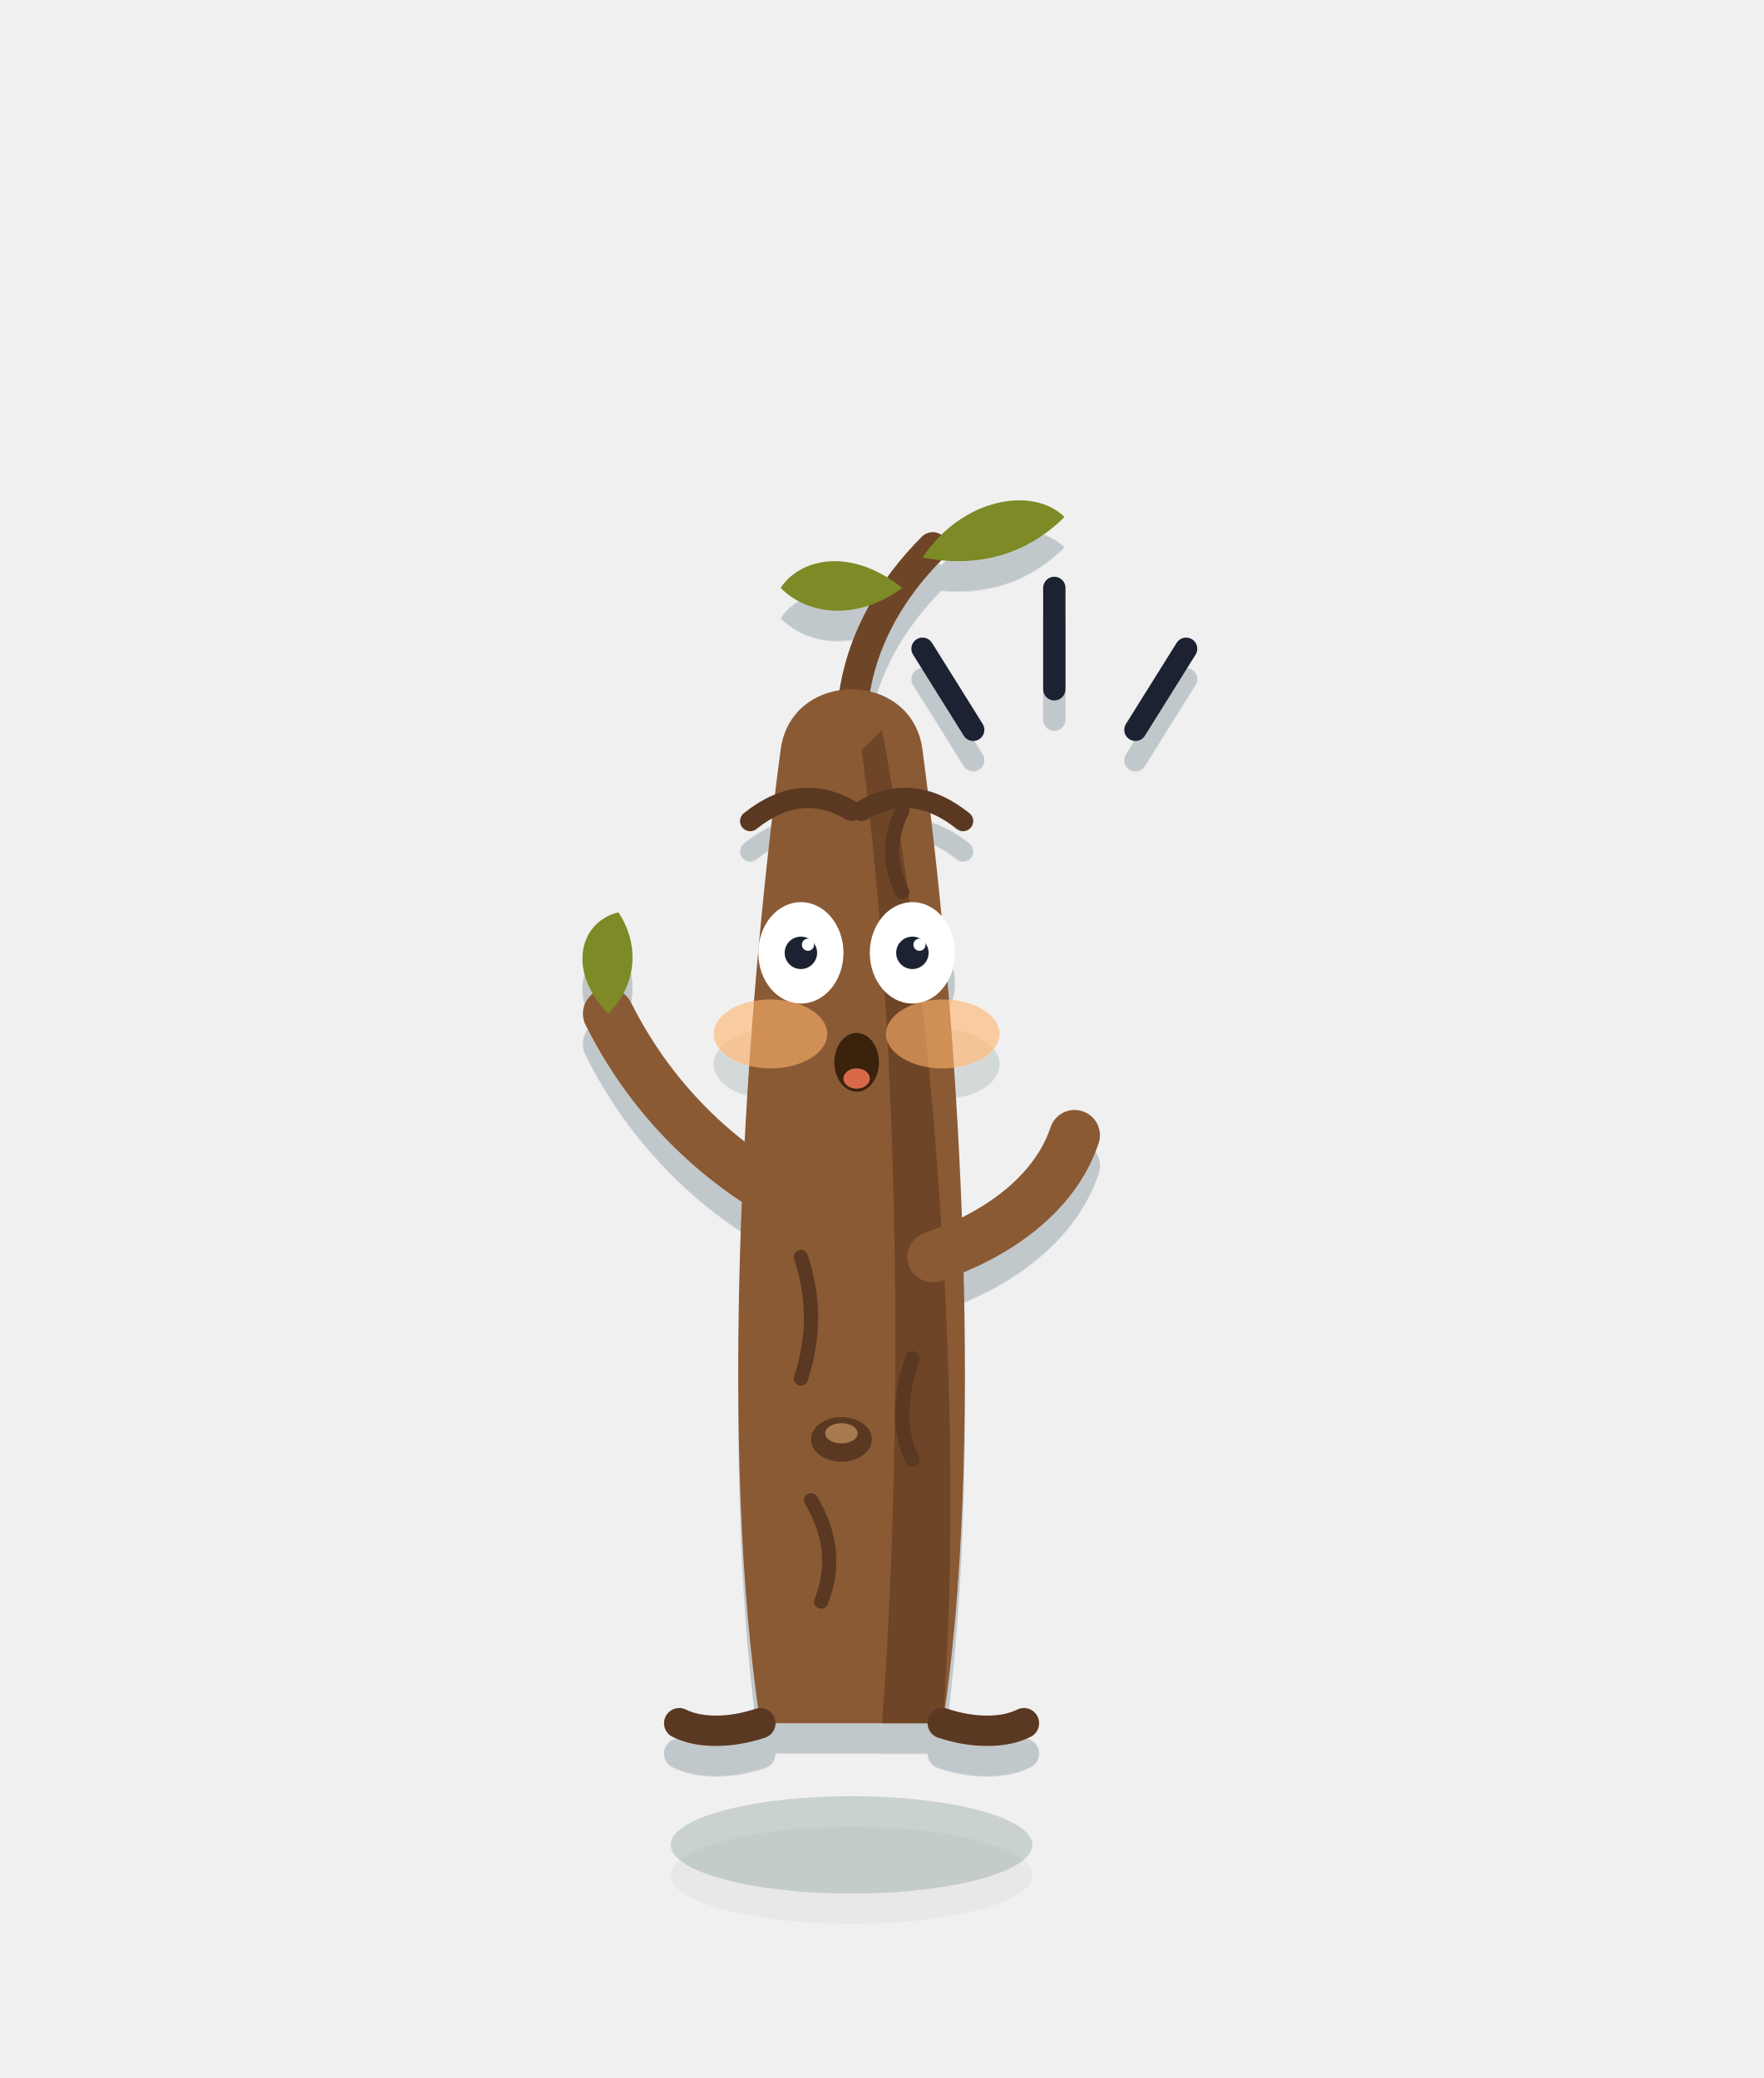
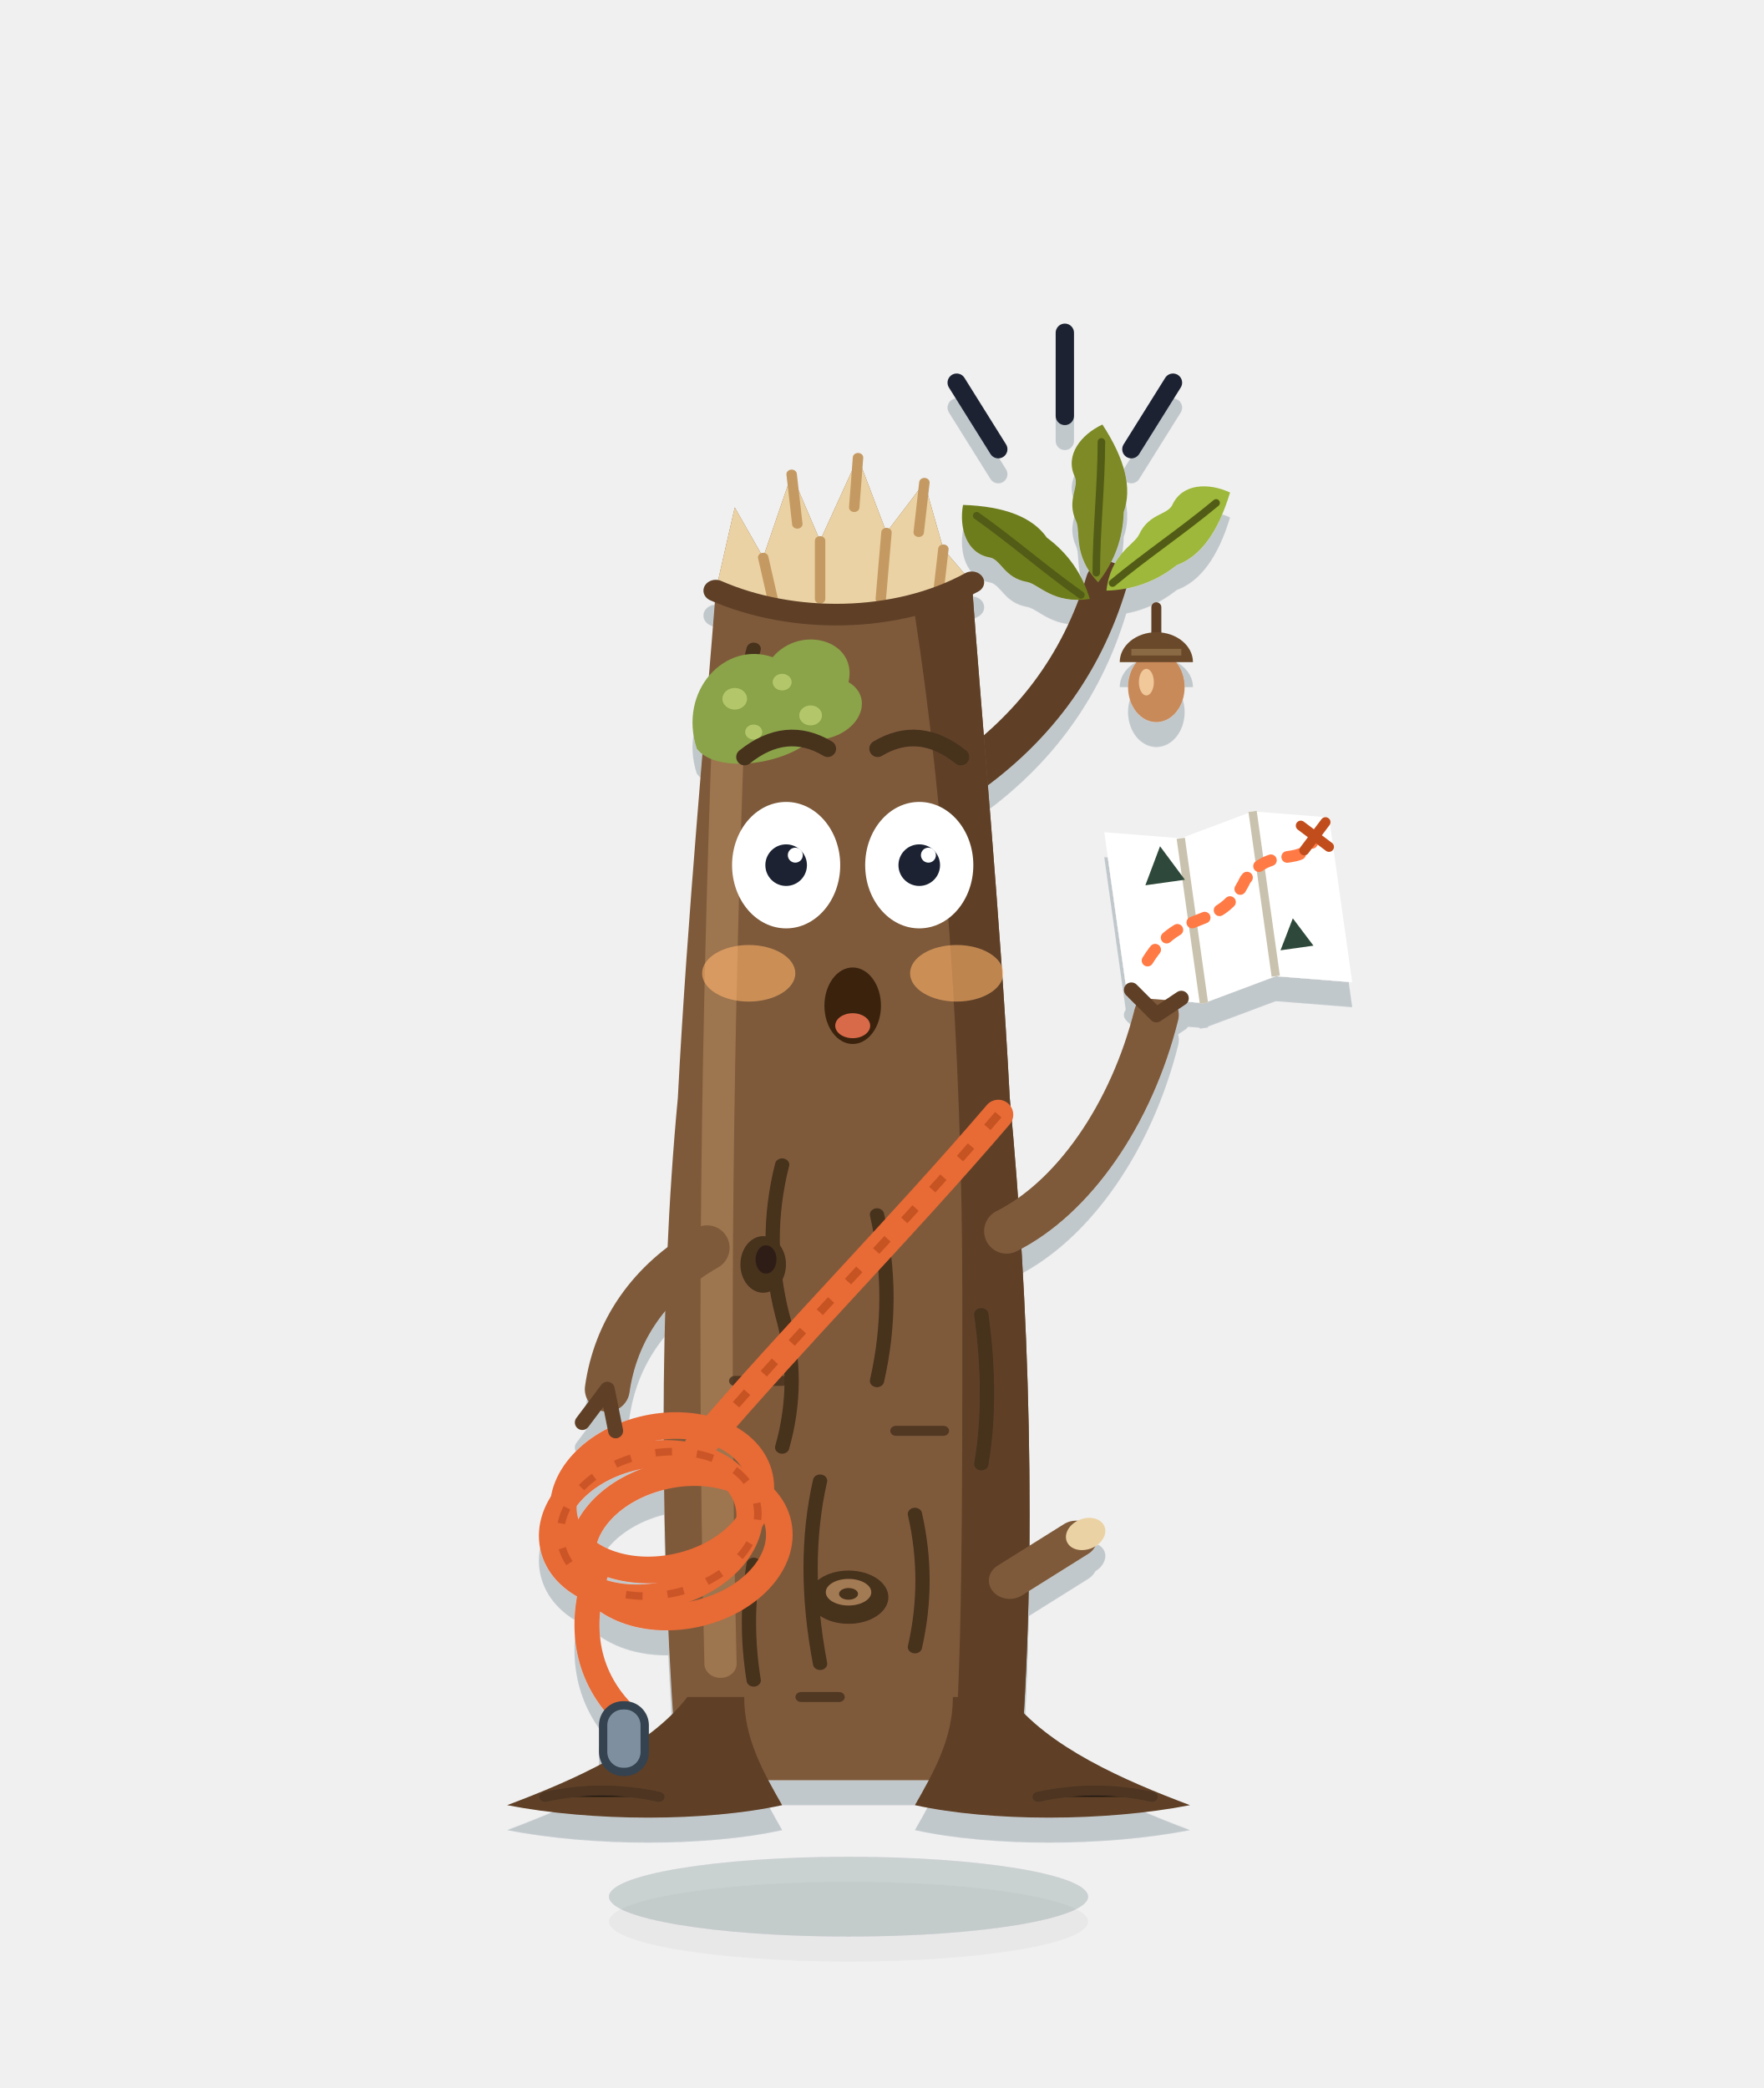
- <svg xmlns="http://www.w3.org/2000/svg" viewBox="-62 -74 174 205" role="img" aria-labelledby="km-title">
+ <svg xmlns="http://www.w3.org/2000/svg" viewBox="-62 -64 212 251" role="img" aria-labelledby="km-title">
  <style>
  .km-night-only, .km-evening-only, .km-dinner-only { display: none; }
  svg[data-km-evening="1"]:not([data-km-night="1"]) .km-dinner-only { display: inline; }
  svg[data-km-evening="1"]:not([data-km-night="1"]) .km-mound { display: none; }
  svg[data-km-evening="1"] .km-evening-only { display: inline; }
  svg[data-km-night="1"] .km-night-only { display: inline; }
  svg[data-km-night="1"] .km-day-only { display: none; }
  .km-screen { mix-blend-mode: screen; }
  .km-grain { mix-blend-mode: multiply; }
  .km-bob { animation: km-bob 3.6s ease-in-out infinite alternate; }
  .km-drift { animation: km-drift 40s ease-in-out infinite alternate; }
  .km-turn { animation: km-turn 90s linear infinite; }
  .km-twinkle { animation: km-twinkle 2.8s ease-in-out infinite; transform-box: fill-box; transform-origin: center; }
  .km-fall { animation: km-fall 1.4s linear infinite; }
  .km-light { animation: km-light 7s linear infinite; }
  .km-steam { animation: km-steam 3s ease-in-out infinite; }
  .km-flag { animation: km-flag 2.4s ease-in-out infinite alternate; transform-box: fill-box; transform-origin: left center; }
  .km-wag { animation: km-wag 0.6s ease-in-out infinite alternate; transform-box: fill-box; transform-origin: left bottom; }
  .km-gallop { animation: km-gallop 0.45s ease-in-out infinite alternate; }
  .km-sway { animation: km-sway 6s ease-in-out infinite alternate; transform-box: fill-box; transform-origin: bottom; }
  .km-buzz { animation: km-buzz 1.6s ease-in-out infinite alternate; }
  .km-fish { animation: km-fish 7s ease-in-out infinite; }
  .km-ff { animation: km-ff 10s ease-in-out infinite; }
  .km-blink { animation: km-blink 2.6s ease-in-out infinite; }
  .km-zz { animation: km-zz 3.2s ease-in-out infinite; }
  .km-breathe { animation: km-breathe 3.4s ease-in-out infinite; transform-box: fill-box; transform-origin: center bottom; }
  .km-ear-l, .km-ear-r { transform-box: fill-box; transform-origin: bottom center; animation: km-ear 4s ease-in-out infinite; }
  .km-ear-r { animation-delay: -0.4s; }
  .km-treat, .km-card-wave { animation: km-lift 2.6s ease-in-out infinite alternate; }
  .km-face-thinking, .km-face-oh, .km-talk { display: none; }
  [data-km-mood="thinking"] .km-face-happy, [data-km-mood="oh"] .km-face-happy { display: none; }
  [data-km-mood="thinking"] .km-face-thinking, [data-km-mood="oh"] .km-face-oh, [data-km-talk="1"] .km-talk { display: inline; }
  .km-dots circle { animation: km-dots 1.2s ease-in-out infinite; }
  .km-dots circle:nth-child(2) { animation-delay: -0.8s; }
  .km-dots circle:nth-child(3) { animation-delay: -0.4s; }
  .km-ashore .dt-splash { display: none; }
  svg[data-km-night="1"] [data-km-awake="1"] .km-day-only { display: inline; }
  svg[data-km-night="1"] [data-km-awake="1"] .km-night-only { display: none; }
  [data-km-part="telescope"] { cursor: pointer; }
  .km-pose { transform-box: fill-box; transform-origin: 50% 100%; transition: transform 0.35s ease; }
  [data-km-mood="oh"] .km-pose { transform: translateY(-8px) scale(1.04, 0.97); }
  [data-km-mood="thinking"] .km-pose { transform: rotate(-5deg); }
  [data-km-talk="1"]:not([data-km-mood="oh"]) .km-pose { animation: km-chat 0.9s ease-in-out infinite alternate; }
  @keyframes km-chat { from { transform: translateY(0) rotate(0deg); } to { transform: translateY(-3px) rotate(1.5deg); } }
  svg:not([data-km-night="1"]) :is(.km-twinkle, .km-ff, .km-blink, .km-zz, .km-breathe) { animation: none; }
  @keyframes km-dots { 0%, 100% { opacity: 0.3; } 50% { opacity: 1; } }
  @keyframes km-bob { from { transform: translateY(0); } to { transform: translateY(-4px); } }
  @keyframes km-gallop { from { transform: translateY(0) rotate(0deg); } to { transform: translateY(-5px) rotate(-2deg); } }
  @keyframes km-drift { from { transform: translateX(0); } to { transform: translateX(36px); } }
  @keyframes km-turn { to { transform: rotate(360deg); } }
  @keyframes km-twinkle { 0%, 100% { opacity: 1; transform: scale(1); } 50% { opacity: 0.55; transform: scale(0.8); } }
  @keyframes km-fall { to { stroke-dashoffset: -40; } }
  @keyframes km-light { to { stroke-dashoffset: -280; } }
  @keyframes km-steam { 0% { opacity: 0; transform: translateY(6px); } 40% { opacity: 0.9; } 100% { opacity: 0; transform: translateY(-10px); } }
  @keyframes km-flag { from { transform: skewY(0deg); } to { transform: skewY(6deg); } }
  @keyframes km-wag { from { transform: rotate(-10deg); } to { transform: rotate(14deg); } }
  @keyframes km-sway { from { transform: rotate(-1.5deg); } to { transform: rotate(1.5deg); } }
  @keyframes km-buzz { from { transform: translate(0, 0); } to { transform: translate(3px, -2px); } }
  @keyframes km-fish { 0%, 70%, 100% { transform: translateY(30px); opacity: 0; } 78% { opacity: 1; } 85% { transform: translateY(-8px); opacity: 1; } 92% { transform: translateY(20px); opacity: 0; } }
  @keyframes km-ff { 0%, 100% { transform: translate(0, 0); } 25% { transform: translate(14px, -10px); } 50% { transform: translate(26px, 4px); } 75% { transform: translate(8px, 14px); } }
  @keyframes km-blink { 0%, 100% { opacity: 1; } 45% { opacity: 0.25; } 60% { opacity: 1; } }
  @keyframes km-zz { 0% { opacity: 0; transform: translate(0, 6px); } 30% { opacity: 1; } 100% { opacity: 0; transform: translate(6px, -14px); } }
  @keyframes km-breathe { 0%, 100% { transform: scale(1, 1); } 50% { transform: scale(1.02, 1.05); } }
  @keyframes km-ear { 0%, 80%, 100% { transform: rotate(0deg); } 88% { transform: rotate(-6deg); } 94% { transform: rotate(3deg); } }
  @keyframes km-lift { from { transform: translateY(0); } to { transform: translateY(-3px); } }
  @media (prefers-reduced-motion: reduce) { svg * { animation: none !important; } }
</style>
  <defs>
    <filter id="layer" x="-10%" y="-10%" width="120%" height="130%">
      <feDropShadow dx="0" dy="5" stdDeviation="0" flood-color="#1A2433" flood-opacity="0.18" />
    </filter>
    <filter id="layer-sm" x="-10%" y="-10%" width="120%" height="130%">
      <feDropShadow dx="0" dy="3" stdDeviation="0" flood-color="#1A2433" flood-opacity="0.2" />
    </filter>
    <filter id="grain" x="0" y="0" width="100%" height="100%">
      <feTurbulence type="fractalNoise" baseFrequency="0.85" numOctaves="2" seed="7" result="n" />
      <feColorMatrix in="n" type="matrix" values="0 0 0 0 0.1  0 0 0 0 0.14  0 0 0 0 0.2  0 0 0 0.55 -0.12" />
    </filter>
    <filter id="km-light" x="0" y="0" width="100%" height="100%" color-interpolation-filters="sRGB">
      <feColorMatrix id="km-light-m" type="matrix" values="1 0 0 0 0  0 1 0 0 0  0 0 1 0 0  0 0 0 1 0" />
    </filter>
    <linearGradient id="km-sky-g" gradientUnits="userSpaceOnUse" x1="0" y1="0" x2="0" y2="900">
      <stop id="km-sky-0" offset="0" stop-color="#7FB8D8" />
      <stop id="km-sky-1" offset="0.6" stop-color="#B4D8E6" />
      <stop id="km-sky-2" offset="1" stop-color="#EAF3EC" />
    </linearGradient>
    <radialGradient id="km-glow-g">
      <stop offset="0" stop-color="#FFB46E" stop-opacity="0.9" />
      <stop offset="0.4" stop-color="#FFC98F" stop-opacity="0.4" />
      <stop offset="1" stop-color="#FFC98F" stop-opacity="0" />
    </radialGradient>
    <linearGradient id="km-fade-orchard-1" gradientUnits="userSpaceOnUse" x1="560" y1="0" x2="690" y2="0">
      <stop offset="0" stop-color="#525C12" stop-opacity="1" />
      <stop offset="1" stop-color="#525C12" stop-opacity="0" />
    </linearGradient>
    <linearGradient id="km-fade-orchard-2" gradientUnits="userSpaceOnUse" x1="560" y1="0" x2="690" y2="0">
      <stop offset="0" stop-color="#7D8A26" stop-opacity="1" />
      <stop offset="1" stop-color="#7D8A26" stop-opacity="0" />
    </linearGradient>
    <linearGradient id="km-fade-field-1" gradientUnits="userSpaceOnUse" x1="930" y1="0" x2="1060" y2="0">
      <stop offset="0" stop-color="#78963A" stop-opacity="0" />
      <stop offset="1" stop-color="#78963A" stop-opacity="1" />
    </linearGradient>
    <linearGradient id="km-fade-field-2" gradientUnits="userSpaceOnUse" x1="930" y1="0" x2="1060" y2="0">
      <stop offset="0" stop-color="#9CB54A" stop-opacity="0" />
      <stop offset="1" stop-color="#9CB54A" stop-opacity="1" />
    </linearGradient>
    <linearGradient id="km-ground-1" gradientUnits="userSpaceOnUse" x1="420" y1="0" x2="1220" y2="0">
      <stop offset="0" stop-color="#525C12" />
      <stop offset="0.34" stop-color="#525C12" />
      <stop offset="0.5" stop-color="#6A7E2A" />
      <stop offset="0.66" stop-color="#78963A" />
      <stop offset="1" stop-color="#78963A" />
    </linearGradient>
    <linearGradient id="km-ground-2" gradientUnits="userSpaceOnUse" x1="420" y1="0" x2="1220" y2="0">
      <stop offset="0" stop-color="#7D8A26" />
      <stop offset="0.34" stop-color="#7D8A26" />
      <stop offset="0.5" stop-color="#93A83E" />
      <stop offset="0.66" stop-color="#9CB54A" />
      <stop offset="1" stop-color="#9CB54A" />
    </linearGradient>
    <radialGradient id="km-pool-g">
      <stop offset="0" stop-color="#FFC37A" stop-opacity="0.55" />
      <stop offset="1" stop-color="#FFC37A" stop-opacity="0" />
    </radialGradient>
    <pattern id="km-gingham" width="8" height="8" patternUnits="userSpaceOnUse">
      <rect width="8" height="8" fill="#FFFFFF" />
      <rect width="4" height="8" fill="#FFE1C2" />
      <rect width="8" height="4" fill="#FFB36B" opacity="0.4" />
    </pattern>
    <clipPath id="km-moon-clip">
      <use href="#km-moon-lit" />
    </clipPath>
    <symbol id="star" viewBox="-10 -10 20 20">
      <path d="M0 -10 C1.2 -2.5 2.5 -1.2 10 0 C2.5 1.2 1.2 2.5 0 10 C-1.2 2.5 -2.5 1.2 -10 0 C-2.5 -1.2 -1.2 -2.5 0 -10 Z" fill="#FFFFFF" />
    </symbol>
  </defs>
  <g filter="url(#layer-sm)">
-     <g transform="translate(22 108) scale(0.8) translate(-22 -108)">
-       <ellipse cx="22" cy="108" rx="22.3" ry="6" fill="#1A2433" opacity="0.16" />
+     <g transform="translate(40 164) scale(0.8) translate(-40 -164)">
+       <ellipse cx="40" cy="164" rx="36" ry="6" fill="#1A2433" opacity="0.16" />
    </g>
    <g transform="translate(0 -10)">
-       <path d="M22 8 C22 0 26 -6 30 -10" stroke="#6E4426" stroke-width="3" stroke-linecap="round" fill="none" />
-       <path d="M29 -9 c4 -6 11 -7 14 -4 c-4 4 -9 5 -14 4 Z M27 -6 c-5 -4 -10 -3 -12 0 c3 3 8 3 12 0 Z" fill="#7D8A26" />
-       <path d="M13 106 C9 80 11 40 15 10 C16 2 28 2 29 10 C33 40 35 80 31 106 Z" fill="#8A5A34" />
-       <path d="M25 8 C31 40 33 80 31 106 L25 106 C27 80 27 40 23 10 Z" fill="#6E4426" />
-       <path d="M17 60 q2 6 0 12 M28 70 q-2 6 0 10 M18 84 q3 5 1 10 M27 16 q-2 4 0 8" stroke="#5A3820" stroke-width="1.4" stroke-linecap="round" fill="none" />
-       <ellipse cx="21" cy="78" rx="3" ry="2.2" fill="#5A3820" />
-       <ellipse cx="21" cy="77.4" rx="1.6" ry="1" fill="#A87A50" />
-       <ellipse cx="17" cy="30" rx="4.2" ry="5" fill="#FFFFFF" />
-       <circle cx="17" cy="30" r="1.6" fill="#1A2433" />
-       <circle cx="17.7" cy="29.2" r="0.6" fill="#FFFFFF" />
-       <ellipse cx="28" cy="30" rx="4.2" ry="5" fill="#FFFFFF" />
-       <circle cx="28" cy="30" r="1.6" fill="#1A2433" />
-       <circle cx="28.7" cy="29.2" r="0.6" fill="#FFFFFF" />
-       <path d="M12 17 q5 -4 10 -1 M23 16 q5 -3 10 1" stroke="#5A3820" stroke-width="2" stroke-linecap="round" stroke-linejoin="round" fill="none" />
-       <ellipse cx="22.5" cy="40.8" rx="2.2" ry="2.9" fill="#3A2410" />
-       <ellipse cx="22.5" cy="42.4" rx="1.3" ry="1" fill="#D96A4A" />
-       <ellipse cx="14" cy="38" rx="5.6" ry="3.4" fill="#FFB36B" opacity="0.6" />
-       <ellipse cx="31" cy="38" rx="5.6" ry="3.4" fill="#FFB36B" opacity="0.6" />
-       <path d="M15 54 C8 50 2 44 -2 36" stroke="#8A5A34" stroke-width="5" stroke-linecap="round" fill="none" class="km-treat" />
-       <path d="M-2 36 c-4 -4 -3 -9 1 -10 c2 3 2 7 -1 10 Z" fill="#7D8A26" />
-       <path d="M30 60 C36 58 42 54 44 48" stroke="#8A5A34" stroke-width="5" stroke-linecap="round" fill="none" />
-       <path d="M13 106 c-3 1 -6 1 -8 0 M31 106 c3 1 6 1 8 0" stroke="#5A3820" stroke-width="3" stroke-linecap="round" />
-       <path d="M34 8 l-5 -8 M42 4 l0 -10 M50 8 l5 -8" stroke="#1A2433" stroke-width="2.2" stroke-linecap="round" />
+       <path d="M53 40 C62 34 68 26 71 16" stroke="#5E4028" stroke-width="5" stroke-linecap="round" fill="none" />
+       <g class="km-sway">
+         <g transform="translate(70 16) rotate(-70)">
+           <path d="M0 0 C2 -4 5 -4 6 -5 C8 -7 10 -6 11 -7 C13 -9 16 -8 18 -6 C15 -2 12 0 9 0 C6 1 3 1 0 0 Z" fill="#7D8A26" />
+           <path d="M1 -0.6 C6 -2.4 11 -3.6 16 -5.4" stroke="#525C12" stroke-width="0.9" fill="none" stroke-linecap="round" />
+         </g>
+         <g transform="translate(71 17) rotate(-20)">
+           <path d="M0 0 C2 -4 5 -4 6 -5 C8 -7 10 -6 11 -7 C13 -9 16 -8 18 -6 C15 -2 12 0 9 0 C6 1 3 1 0 0 Z" fill="#9DB83A" />
+           <path d="M1 -0.6 C6 -2.4 11 -3.6 16 -5.4" stroke="#525C12" stroke-width="0.9" fill="none" stroke-linecap="round" />
+         </g>
+         <g transform="translate(69 18) rotate(-125)">
+           <path d="M0 0 C2 -4 5 -4 6 -5 C8 -7 10 -6 11 -7 C13 -9 16 -8 18 -6 C15 -2 12 0 9 0 C6 1 3 1 0 0 Z" fill="#6E7D1C" />
+           <path d="M1 -0.6 C6 -2.4 11 -3.6 16 -5.4" stroke="#525C12" stroke-width="0.9" fill="none" stroke-linecap="round" />
+         </g>
+         <path d="M77 22 v-3" stroke="#5E4028" stroke-width="1.2" stroke-linecap="round" />
+         <ellipse cx="77" cy="28.6" rx="3.4" ry="4.2" fill="#C98A5A" />
+         <ellipse cx="75.8" cy="28" rx="0.9" ry="1.6" fill="#F0C89A" />
+         <path d="M72.6 25.6 a4.4 3.6 0 0 1 8.8 0 Z" fill="#6B4A2A" />
+         <path d="M74 24.4 h6" stroke="#8A6A44" stroke-width="0.8" />
+       </g>
+       <g transform="translate(40 0) scale(1.14 1) translate(-40 0)">
+         <path d="M22 160 C20 132 20 102 22 78 C23 56 25 32 26 17 L28 7 L31 13 L34 3 L37 11 L41 1 L44 10 L48 4 L50 12 L53 16 C54 32 56 56 57 78 C59 102 60 132 58 160 Z" fill="#7E5A3A" />
+         <path d="M26 17 L28 7 L31 13 L34 3 L37 11 L41 1 L44 10 L48 4 L50 12 L53 16 C45 20 34 20 26 17 Z" fill="#EBD2A4" />
+         <path d="M31 13 l1 5 M34 3 l0.6 6 M37 11 l0 7 M41 1 l-0.4 6 M44 10 l-0.6 8 M48 4 l-0.6 6 M50 12 l-0.6 6" stroke="#C49A62" stroke-width="1.1" stroke-linecap="round" />
+         <path d="M26 17 C34 21 45 21 53 16" stroke="#5E4028" stroke-width="2.6" stroke-linecap="round" fill="none" />
+         <path d="M47 20 C50 42 52 72 52 102 C52 128 52 146 51 160 L58 160 C60 132 59 102 57 78 C56 56 54 32 53 16 Z" fill="#5E4028" />
+         <path d="M27.5 28 C26.5 58 25.5 100 26.5 146" stroke="#A27A52" stroke-width="3.4" stroke-linecap="round" fill="none" opacity="0.85" />
+         <path d="M33 86 q-2 9 0 18 q2 8 0 16 M43 92 q2 10 0 20 M37 124 q-2 10 0 22 M47 128 q1.6 8 0 16 M30 134 q-1 7 0 14 M54 104 q1.2 10 0 18 M30 24 q-1 4 0 8" stroke="#46301E" stroke-width="1.5" stroke-linecap="round" fill="none" />
+         <path d="M28 112 h5 M45 118 h5 M35 150 h4" stroke="#46301E" stroke-width="1.2" stroke-linecap="round" opacity="0.8" />
+         <ellipse cx="40" cy="138" rx="4.2" ry="3.2" fill="#46301E" />
+         <ellipse cx="40" cy="137.4" rx="2.4" ry="1.6" fill="#A27A52" />
+         <ellipse cx="40" cy="137.6" rx="1" ry="0.7" fill="#46301E" />
+         <ellipse cx="31" cy="98" rx="2.4" ry="3.4" fill="#46301E" />
+         <ellipse cx="31.3" cy="97.4" rx="1.1" ry="1.7" fill="#2E1E12" />
+         <path d="M24 36 C22 29 27 23 32 25 C35 21 41 23 40 28 C43 30 41 35 36 35 C33 38 26 39 24 36 Z" fill="#8BA348" />
+         <g fill="#B3C76A">
+           <circle cx="28" cy="30" r="1.3" />
+           <circle cx="33" cy="28" r="1" />
+           <circle cx="36" cy="32" r="1.2" />
+           <circle cx="30" cy="34" r="0.9" />
+         </g>
+         <path d="M57 136 l7 -5" stroke="#7E5A3A" stroke-width="4.4" stroke-linecap="round" />
+         <ellipse cx="65" cy="130.4" rx="2.2" ry="1.8" fill="#EBD2A4" transform="rotate(-35 65 130.4)" />
+         <path d="M23 150 C19 156 11 160 4 163 C13 165 25 165 33 163 C31 159 29 155 29 150 Z" fill="#5E4028" />
+         <path d="M57 150 C61 156 69 160 76 163 C67 165 55 165 47 163 C49 159 51 155 51 150 Z" fill="#5E4028" />
+         <path d="M8 162 c4 -1 8 -1 12 0 M60 162 c4 -1 8 -1 12 0" stroke="#46301E" stroke-width="1.2" stroke-linecap="round" opacity="0.7" />
+       </g>
+       <ellipse cx="32.5" cy="50" rx="6.5" ry="7.6" fill="#FFFFFF" />
+       <circle cx="32.5" cy="50" r="2.5" fill="#1A2433" />
+       <circle cx="33.6" cy="48.8" r="0.9" fill="#FFFFFF" />
+       <ellipse cx="48.5" cy="50" rx="6.5" ry="7.6" fill="#FFFFFF" />
+       <circle cx="48.5" cy="50" r="2.5" fill="#1A2433" />
+       <circle cx="49.6" cy="48.8" r="0.9" fill="#FFFFFF" />
+       <path d="M27.5 37 q5 -4 10 -1 M43.5 36 q5 -3 10 1" stroke="#46301E" stroke-width="2" stroke-linecap="round" stroke-linejoin="round" fill="none" />
+       <ellipse cx="40.5" cy="66.9" rx="3.4" ry="4.6" fill="#3A2410" />
+       <ellipse cx="40.5" cy="69.3" rx="2.1" ry="1.5" fill="#D96A4A" />
+       <ellipse cx="28" cy="63" rx="5.6" ry="3.4" fill="#FFB36B" opacity="0.6" />
+       <ellipse cx="53" cy="63" rx="5.6" ry="3.4" fill="#FFB36B" opacity="0.6" />
+       <path d="M58 80 C46 94 34 106 22 120" stroke="#E86A35" stroke-width="3.6" stroke-linecap="round" fill="none" />
+       <path d="M58 80 C46 94 34 106 22 120" stroke="#B8481C" stroke-width="1" stroke-dasharray="2 3" fill="none" opacity="0.7" />
+       <g transform="rotate(-12 18 128)">
+         <ellipse cx="18" cy="126" rx="12" ry="8.5" stroke="#E86A35" stroke-width="3.2" fill="none" />
+         <ellipse cx="16" cy="129" rx="12" ry="8.5" stroke="#E86A35" stroke-width="3.2" fill="none" />
+         <ellipse cx="19" cy="132" rx="12" ry="8.5" stroke="#E86A35" stroke-width="3.2" fill="none" />
+         <ellipse cx="17" cy="129" rx="12" ry="8.5" stroke="#B8481C" stroke-width="0.9" stroke-dasharray="2 3" fill="none" opacity="0.6" />
+       </g>
+       <path d="M10 134 C7 142 9 148 13 152" stroke="#E86A35" stroke-width="3" stroke-linecap="round" fill="none" />
+       <rect x="10.5" y="151" width="5" height="8" rx="2.4" fill="#7E909F" stroke="#34424F" stroke-width="1" />
+       <path d="M23 96 C16 100 12 106 11 113" stroke="#7E5A3A" stroke-width="5.4" stroke-linecap="round" fill="none" />
+       <path d="M11 113 l-3 4 M11 113 l1 5" stroke="#5E4028" stroke-width="1.8" stroke-linecap="round" />
+       <g class="km-card-wave">
+         <path d="M59 94 C67 90 74 80 77 68" stroke="#7E5A3A" stroke-width="5.4" stroke-linecap="round" fill="none" />
+         <g transform="rotate(-8 86 54)">
+           <path d="M72 44 l9 2 l9 -2 l9 2 v20 l-9 -2 l-9 2 l-9 -2 Z" fill="#FFFFFF" />
+           <path d="M81 46 v20 M90 44 v20" stroke="#C9C2AE" stroke-width="1" />
+           <path d="M75 60 C80 54 84 58 88 52 C92 48 95 52 97 48" stroke="#FF7A45" stroke-width="1.4" stroke-dasharray="1.6 2" fill="none" stroke-linecap="round" />
+           <path d="M76 51 l2.4 -4.4 l2.4 4.4 Z M91 61 l2 -3.6 l2 3.6 Z" fill="#2F4A3A" />
+           <path d="M95.5 46.5 l3 3 M98.5 46.5 l-3 3" stroke="#C24E1C" stroke-width="1.2" stroke-linecap="round" />
+         </g>
+         <path d="M77 68 l-3 -3 M77 68 l3 -2" stroke="#5E4028" stroke-width="1.8" stroke-linecap="round" />
+       </g>
+       <path d="M58 0 l-5 -8 M66 -4 l0 -10 M74 0 l5 -8" stroke="#1A2433" stroke-width="2.2" stroke-linecap="round" />
    </g>
  </g>
</svg>
